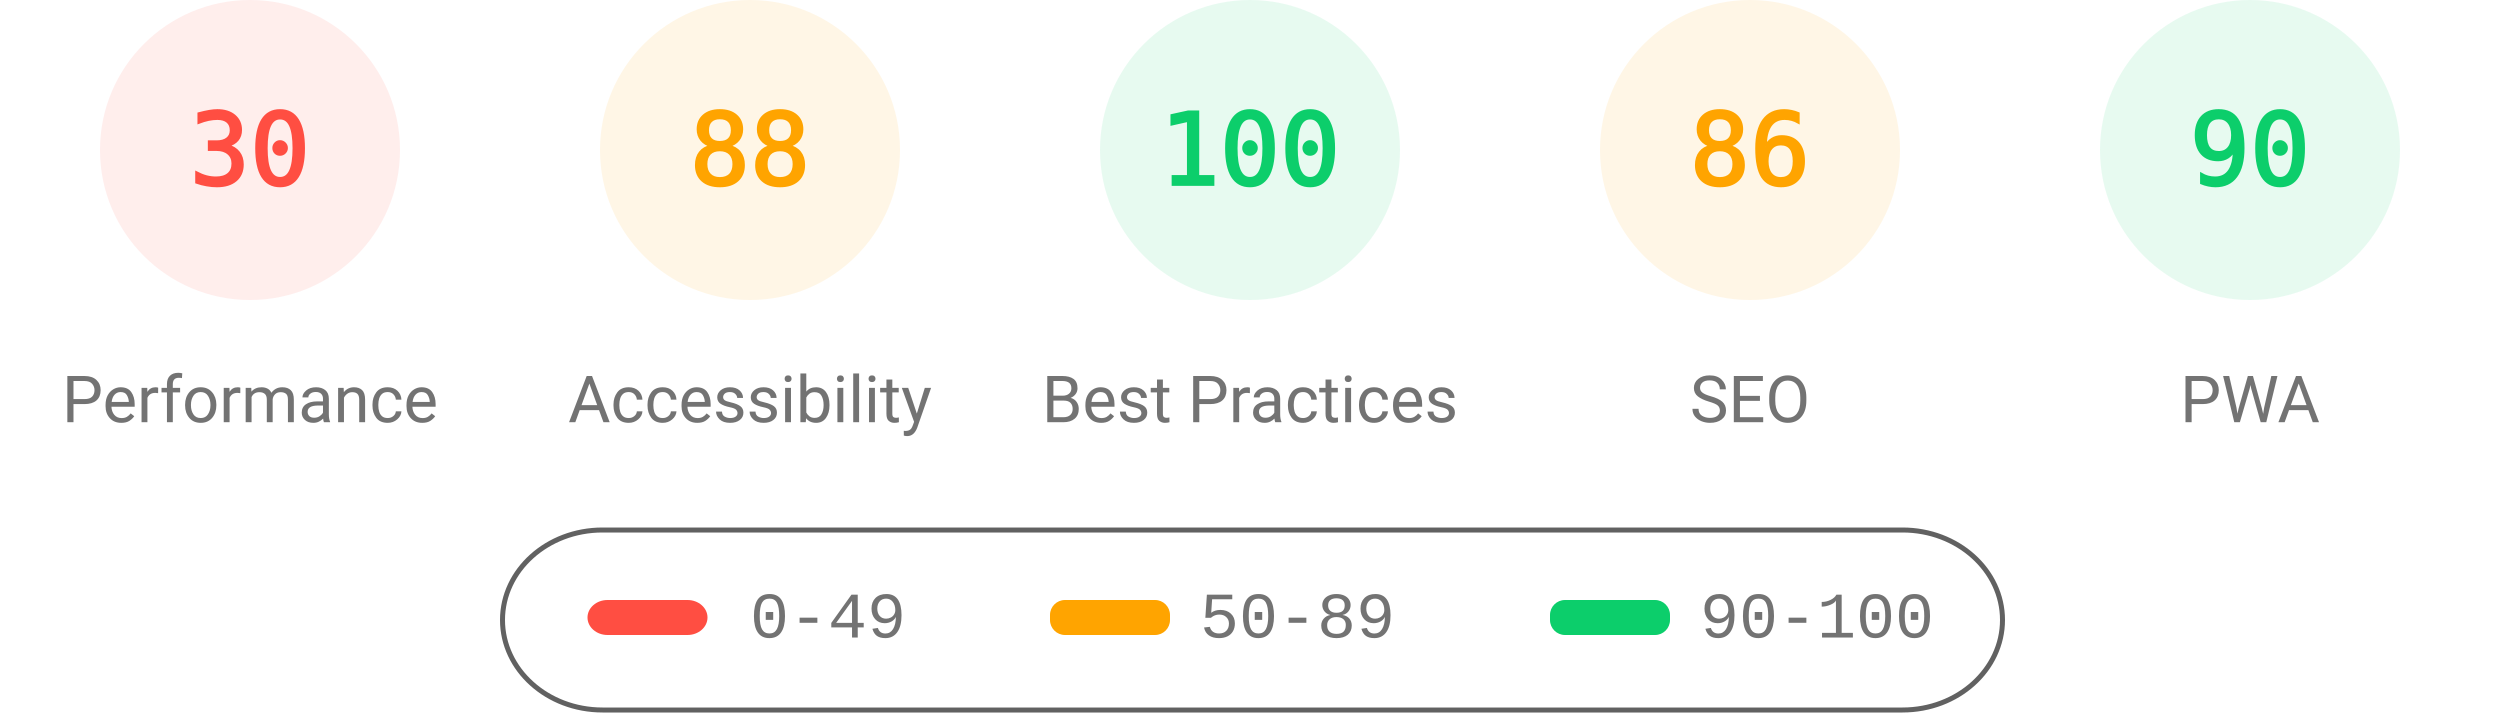
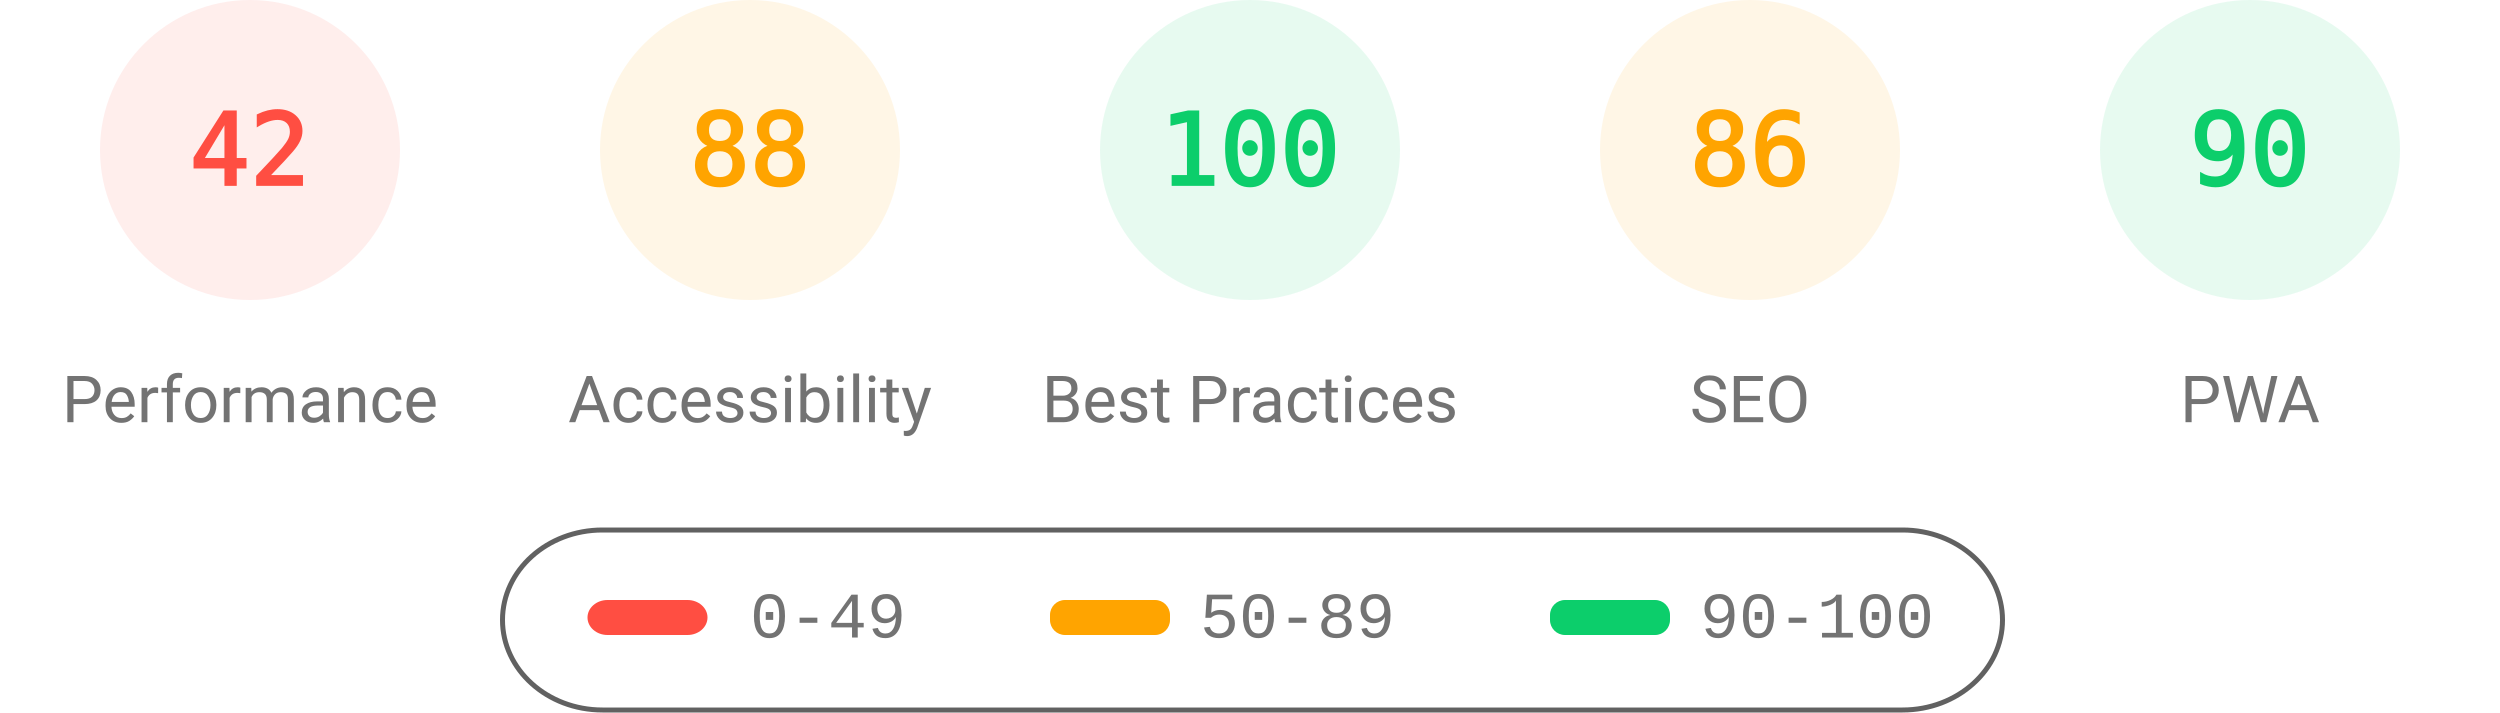
<svg xmlns="http://www.w3.org/2000/svg" fill="none" width="1000" height="285">
  <style>.gauge-base{opacity:.1}.gauge-arc{fill:none;animation-delay:250ms;stroke-linecap:round;transform:rotate(-90deg);transform-origin:100px 60px;animation:load-gauge 1s ease forwards}.guage-text{font-size:40px;font-family:monospace;text-align:center}.guage-red{color:#ff4e42;fill:#ff4e42;stroke:#ff4e42}.guage-orange{color:#ffa400;fill:#ffa400;stroke:#ffa400}.guage-green{color:#0cce6b;fill:#0cce6b;stroke:#0cce6b}.guage-undefined{color:#5c5c5c;fill:#5c5c5c;stroke:#5c5c5c}.guage-title{color:#737373;fill:#737373;stroke:none;font-size:26px;line-height:26px;font-family:Roboto,Halvetica,Arial,sans-serif}@keyframes load-gauge{from{stroke-dasharray:0 352.858}}</style>
  <svg class="guage-div guage-perf guage-red" viewBox="0 0 200 200" width="200" height="200">
    <circle class="gauge-base" r="56" cx="100" cy="60" stroke-width="8" />
-     <circle class="gauge-arc guage-arc-1" r="56" cx="100" cy="60" stroke-width="8" style="stroke-dasharray:105.557,351.858" />
-     <text class="guage-text" x="100" y="60" alignment-baseline="central" dominant-baseline="central" text-anchor="middle">30</text>
+     <circle class="gauge-arc guage-arc-1" r="56" cx="100" cy="60" stroke-width="8" style="stroke-dasharray:147.78,351.858" />
+     <text class="guage-text" x="100" y="60" alignment-baseline="central" dominant-baseline="central" text-anchor="middle">42</text>
    <text class="guage-title" x="100" y="160" alignment-baseline="central" dominant-baseline="central" text-anchor="middle">Performance</text>
  </svg>
  <svg class="guage-div guage-acc guage-orange" viewBox="0 0 200 200" width="200" height="200" x="200">
    <circle class="gauge-base" r="56" cx="100" cy="60" stroke-width="8" />
    <circle class="gauge-arc guage-arc-2" r="56" cx="100" cy="60" stroke-width="8" style="stroke-dasharray:309.635,351.858" />
    <text class="guage-text" x="100" y="60" alignment-baseline="central" dominant-baseline="central" text-anchor="middle">88</text>
    <text class="guage-title" x="100" y="160" alignment-baseline="central" dominant-baseline="central" text-anchor="middle">Accessibility</text>
  </svg>
  <svg class="guage-div guage-best guage-green" viewBox="0 0 200 200" width="200" height="200" x="400">
    <circle class="gauge-base" r="56" cx="100" cy="60" stroke-width="8" />
    <circle class="gauge-arc guage-arc-3" r="56" cx="100" cy="60" stroke-width="8" style="stroke-dasharray:351.858,351.858" />
    <text class="guage-text" x="100" y="60" alignment-baseline="central" dominant-baseline="central" text-anchor="middle">100</text>
    <text class="guage-title" x="100" y="160" alignment-baseline="central" dominant-baseline="central" text-anchor="middle">Best Practices</text>
  </svg>
  <svg class="guage-div guage-seo guage-orange" viewBox="0 0 200 200" width="200" height="200" x="600">
    <circle class="gauge-base" r="56" cx="100" cy="60" stroke-width="8" />
    <circle class="gauge-arc guage-arc-4" r="56" cx="100" cy="60" stroke-width="8" style="stroke-dasharray:302.598,351.858" />
    <text class="guage-text" x="100" y="60" alignment-baseline="central" dominant-baseline="central" text-anchor="middle">86</text>
    <text class="guage-title" x="100" y="160" alignment-baseline="central" dominant-baseline="central" text-anchor="middle">SEO</text>
  </svg>
  <svg class="guage-div guage-pwa guage-green" viewBox="0 0 200 200" width="200" height="200" x="800">
    <circle class="gauge-base" r="56" cx="100" cy="60" stroke-width="8" />
    <circle class="gauge-arc guage-arc-4" r="56" cx="100" cy="60" stroke-width="8" style="stroke-dasharray:316.672,351.858" />
    <text class="guage-text" x="100" y="60" alignment-baseline="central" dominant-baseline="central" text-anchor="middle">90</text>
    <text class="guage-title" x="100" y="160" alignment-baseline="central" dominant-baseline="central" text-anchor="middle">PWA</text>
  </svg>
  <svg width="604" height="76" x="200" y="210">
    <path fill="none" id="canvas_background" d="M-1-1h604v80H-1z" />
    <rect fill-opacity="0" stroke="#616161" stroke-width="2" rx="40" id="svg_2" height="72" width="600" y="2" x="1" fill="#000" />
    <rect stroke="#000" rx="8" id="svg_3" height="14" width="48" y="30" x="35" stroke-opacity="null" stroke-width="0" fill="#ff4e42" />
    <rect stroke="#000" rx="6" id="svg_4" height="14" width="48" y="30" x="220" stroke-opacity="null" stroke-width="0" fill="#ffa400" />
    <rect stroke="#000" rx="6" id="svg_5" height="14" width="48" y="30" x="420" stroke-opacity="null" stroke-width="0" fill="#0cce6b" />
    <text xml:space="preserve" text-anchor="start" font-family="'Courier New', Courier, monospace" font-size="26" id="svg_6" y="45" x="100" stroke-opacity="null" stroke-width="0" stroke="#000" fill="#737373">0-49</text>
    <text xml:space="preserve" text-anchor="start" font-family="'Courier New', Courier, monospace" font-size="26" id="svg_7" y="45" x="280" stroke-opacity="null" stroke-width="0" stroke="#000" fill="#737373">50-89</text>
    <text xml:space="preserve" text-anchor="start" font-family="'Courier New', Courier, monospace" font-size="26" id="svg_8" y="45" x="480" stroke-opacity="null" stroke-width="0" stroke="#000" fill="#737373">90-100</text>
  </svg>
</svg>
